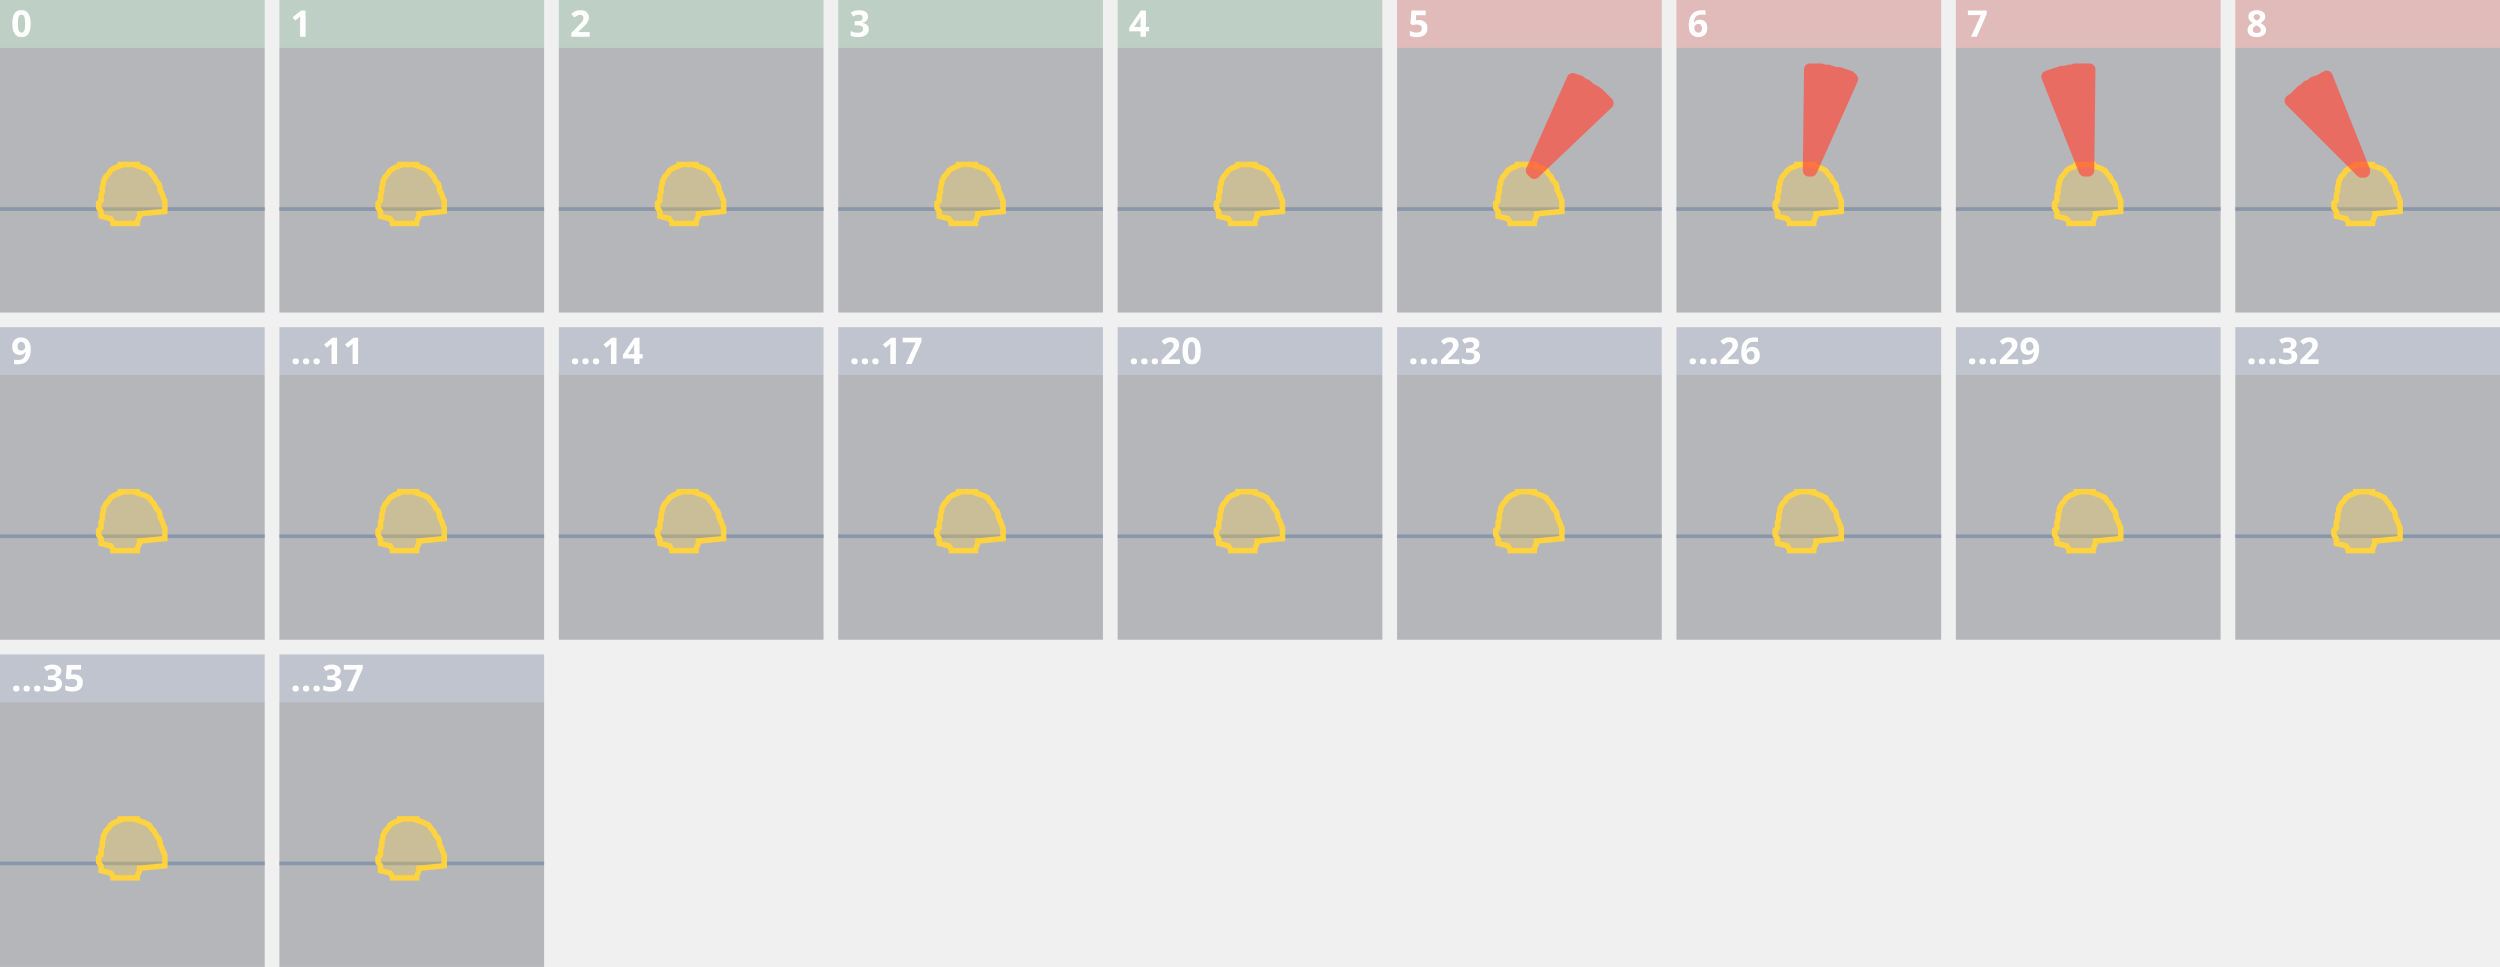
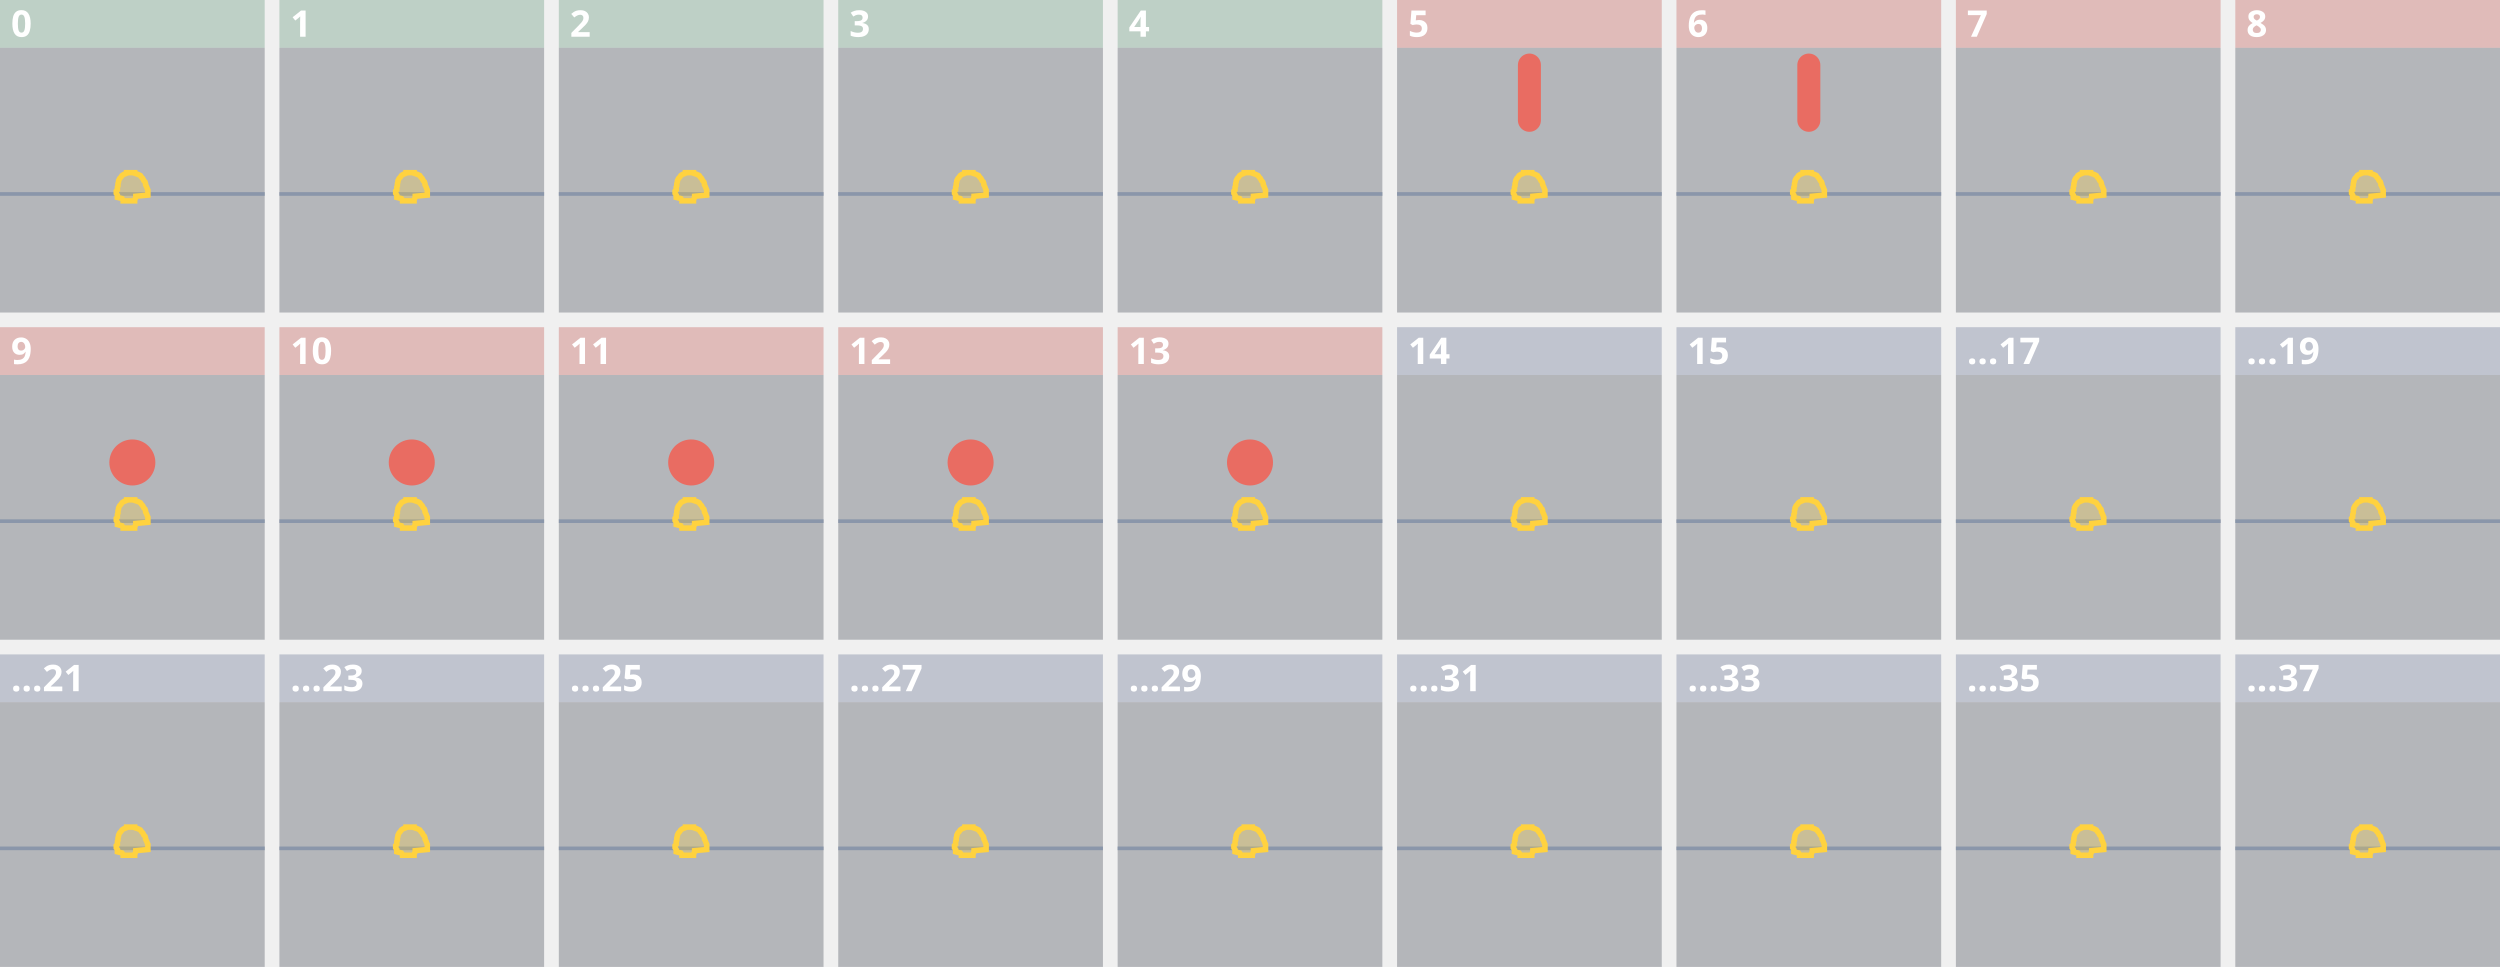
<svg xmlns="http://www.w3.org/2000/svg" viewBox="0 0 680 263" width="680" height="263">
-   <style>text{font:bold 10px sans-serif;fill:#ffffff}.k{fill:#1b2230}.g{stroke:#8a96aa;stroke-width:3.06}use{stroke-width:4.58;fill-opacity:.28}.u{stroke:#ffd23f;fill:#ffd23f}.v{stroke:#4ade80;fill:#4ade80;fill-opacity:.6}.a{stroke:#e879f9;fill:#e879f9}.o{stroke:#22d3ee;fill:#22d3ee;fill-opacity:.5}.H{color:#ff4d3d;fill:#ff4d3d;opacity:.7}.G{color:#3b9cff;fill:#3b9cff;opacity:.75}.S{color:#ffa630;fill:#ffa630;opacity:.75}.T{color:#ffa630;fill:none;stroke:#ffa630;stroke-width:6.11;stroke-dasharray:12.2}.P{color:#c49bff;fill:none;stroke:#c49bff;stroke-width:3.06;stroke-dasharray:9.2}</style>
+   <style>text{font:bold 10px sans-serif;fill:#ffffff}.k{fill:#1b2230}.g{stroke:#8a96aa;stroke-width:6.39}use{stroke-width:9.58;fill-opacity:.28}.u{stroke:#ffd23f;fill:#ffd23f}.v{stroke:#4ade80;fill:#4ade80;fill-opacity:.6}.a{stroke:#e879f9;fill:#e879f9}.o{stroke:#22d3ee;fill:#22d3ee;fill-opacity:.5}.H{color:#ff4d3d;fill:#ff4d3d;opacity:.7}.G{color:#3b9cff;fill:#3b9cff;opacity:.75}.S{color:#ffa630;fill:#ffa630;opacity:.75}.T{color:#ffa630;fill:none;stroke:#ffa630;stroke-width:12.78;stroke-dasharray:25.6}.P{color:#c49bff;fill:none;stroke:#c49bff;stroke-width:6.39;stroke-dasharray:19.2}</style>
  <defs>
    <path id="b0" d="M4 -13L-10 -13L-10 -12L-15 -10L-18 -8L-20 -5L-22 -3L-23 -1L-24 1L-24 3L-25 6L-25 8L-25 10L-26 12L-26 15L-26 17L-28 19L-28 21L-28 23L-26 26L-26 28L-26 30L-18 32L-16 35L-16 36L4 36L4 35L5 32L6 30L6 28L27 26L27 23L27 21L27 19L27 17L26 15L25 12L24 10L23 8L23 6L22 3L20 1L19 -1L18 -3L16 -5L14 -8L10 -10L4 -12Z" />
-     <rect id="K" x="-110" y="-110" width="220" height="220" class="k" />
+     <rect id="K" x="-230" y="-230" width="460" height="460" class="k" />
    <rect id="Ls" width="72" height="13" fill="#3f7d5a" />
    <rect id="La" width="72" height="13" fill="#b8332b" />
    <rect id="Le" width="72" height="13" fill="#46557a" />
  </defs>
  <use href="#Ls" x="0" y="0" />
  <text x="3" y="10">0</text>
-   <svg x="0" y="13" width="72" height="72" viewBox="-110 -110 220 220">
-     <use href="#K" />
-     <line x1="-110" y1="24" x2="110" y2="24" class="g" />
+   <svg x="0" y="13" width="72" height="72" viewBox="-230 -230 460 460">
+     <use href="#K" />
+     <line x1="-230" y1="24" x2="230" y2="24" class="g" />
    <use href="#b0" class="u" />
  </svg>
  <use href="#Ls" x="76" y="0" />
  <text x="79" y="10">1</text>
-   <svg x="76" y="13" width="72" height="72" viewBox="-110 -110 220 220">
-     <use href="#K" />
-     <line x1="-110" y1="24" x2="110" y2="24" class="g" />
+   <svg x="76" y="13" width="72" height="72" viewBox="-230 -230 460 460">
+     <use href="#K" />
+     <line x1="-230" y1="24" x2="230" y2="24" class="g" />
    <use href="#b0" class="u" />
  </svg>
  <use href="#Ls" x="152" y="0" />
  <text x="155" y="10">2</text>
-   <svg x="152" y="13" width="72" height="72" viewBox="-110 -110 220 220">
-     <use href="#K" />
-     <line x1="-110" y1="24" x2="110" y2="24" class="g" />
+   <svg x="152" y="13" width="72" height="72" viewBox="-230 -230 460 460">
+     <use href="#K" />
+     <line x1="-230" y1="24" x2="230" y2="24" class="g" />
    <use href="#b0" class="u" />
  </svg>
  <use href="#Ls" x="228" y="0" />
  <text x="231" y="10">3</text>
-   <svg x="228" y="13" width="72" height="72" viewBox="-110 -110 220 220">
-     <use href="#K" />
-     <line x1="-110" y1="24" x2="110" y2="24" class="g" />
+   <svg x="228" y="13" width="72" height="72" viewBox="-230 -230 460 460">
+     <use href="#K" />
+     <line x1="-230" y1="24" x2="230" y2="24" class="g" />
    <use href="#b0" class="u" />
  </svg>
  <use href="#Ls" x="304" y="0" />
  <text x="307" y="10">4</text>
-   <svg x="304" y="13" width="72" height="72" viewBox="-110 -110 220 220">
-     <use href="#K" />
-     <line x1="-110" y1="24" x2="110" y2="24" class="g" />
+   <svg x="304" y="13" width="72" height="72" viewBox="-230 -230 460 460">
+     <use href="#K" />
+     <line x1="-230" y1="24" x2="230" y2="24" class="g" />
    <use href="#b0" class="u" />
  </svg>
  <use href="#La" x="380" y="0" />
  <text x="383" y="10">5</text>
-   <svg x="380" y="13" width="72" height="72" viewBox="-110 -110 220 220">
-     <use href="#K" />
-     <line x1="-110" y1="24" x2="110" y2="24" class="g" />
-     <use href="#b0" class="u" />
-     <g class="H">
-       <path d="M36 -84L39 -83L42 -82L44 -80L47 -79L49 -77L52 -75L54 -74L57 -72L59 -70L61 -68L63 -66L65 -64L4 -6L4 -6L4 -7L4 -7L3 -7L3 -7L3 -7L3 -7L3 -7L3 -7L2 -8L2 -8L2 -8Z" stroke="currentColor" stroke-width="10" stroke-linejoin="round" />
+   <svg x="380" y="13" width="72" height="72" viewBox="-230 -230 460 460">
+     <use href="#K" />
+     <line x1="-230" y1="24" x2="230" y2="24" class="g" />
+     <use href="#b0" class="u" />
+     <g class="H">
+       <line x1="0" y1="-104" x2="0" y2="-200" stroke="currentColor" stroke-width="40" stroke-linecap="round" />
    </g>
  </svg>
  <use href="#La" x="456" y="0" />
  <text x="459" y="10">6</text>
-   <svg x="456" y="13" width="72" height="72" viewBox="-110 -110 220 220">
-     <use href="#K" />
-     <line x1="-110" y1="24" x2="110" y2="24" class="g" />
-     <use href="#b0" class="u" />
-     <g class="H">
-       <path d="M1 -92L4 -92L7 -92L10 -92L13 -91L16 -91L19 -90L22 -89L25 -89L28 -88L31 -87L34 -86L36 -84L2 -8L2 -8L2 -8L1 -8L1 -8L1 -8L1 -8L1 -8L1 -8L0 -8L0 -8L0 -8L0 -8Z" stroke="currentColor" stroke-width="10" stroke-linejoin="round" />
+   <svg x="456" y="13" width="72" height="72" viewBox="-230 -230 460 460">
+     <use href="#K" />
+     <line x1="-230" y1="24" x2="230" y2="24" class="g" />
+     <use href="#b0" class="u" />
+     <g class="H">
+       <line x1="0" y1="-104" x2="0" y2="-200" stroke="currentColor" stroke-width="40" stroke-linecap="round" />
    </g>
  </svg>
  <use href="#La" x="532" y="0" />
  <text x="535" y="10">7</text>
-   <svg x="532" y="13" width="72" height="72" viewBox="-110 -110 220 220">
-     <use href="#K" />
-     <line x1="-110" y1="24" x2="110" y2="24" class="g" />
-     <use href="#b0" class="u" />
-     <g class="H">
-       <path d="M-34 -86L-31 -87L-28 -88L-25 -89L-22 -90L-19 -90L-16 -91L-13 -91L-11 -92L-8 -92L-5 -92L-2 -92L1 -92L0 -8L0 -8L-1 -8L-1 -8L-1 -8L-1 -8L-1 -8L-2 -8L-2 -8L-2 -8L-2 -8L-2 -8L-3 -8Z" stroke="currentColor" stroke-width="10" stroke-linejoin="round" />
-     </g>
+   <svg x="532" y="13" width="72" height="72" viewBox="-230 -230 460 460">
+     <use href="#K" />
+     <line x1="-230" y1="24" x2="230" y2="24" class="g" />
+     <use href="#b0" class="u" />
  </svg>
  <use href="#La" x="608" y="0" />
  <text x="611" y="10">8</text>
-   <svg x="608" y="13" width="72" height="72" viewBox="-110 -110 220 220">
-     <use href="#K" />
-     <line x1="-110" y1="24" x2="110" y2="24" class="g" />
-     <use href="#b0" class="u" />
-     <g class="H">
-       <path d="M-64 -66L-61 -68L-59 -70L-57 -72L-55 -74L-52 -76L-50 -78L-47 -79L-45 -81L-42 -82L-39 -83L-36 -85L-34 -86L-3 -8L-3 -8L-3 -8L-3 -8L-3 -7L-4 -7L-4 -7L-4 -7L-4 -7L-4 -7L-4 -7L-4 -7L-5 -7Z" stroke="currentColor" stroke-width="10" stroke-linejoin="round" />
-     </g>
-   </svg>
-   <use href="#Le" x="0" y="89" />
+   <svg x="608" y="13" width="72" height="72" viewBox="-230 -230 460 460">
+     <use href="#K" />
+     <line x1="-230" y1="24" x2="230" y2="24" class="g" />
+     <use href="#b0" class="u" />
+   </svg>
+   <use href="#La" x="0" y="89" />
  <text x="3" y="99">9</text>
-   <svg x="0" y="102" width="72" height="72" viewBox="-110 -110 220 220">
-     <use href="#K" />
-     <line x1="-110" y1="24" x2="110" y2="24" class="g" />
-     <use href="#b0" class="u" />
-   </svg>
-   <use href="#Le" x="76" y="89" />
-   <text x="79" y="99">…11</text>
-   <svg x="76" y="102" width="72" height="72" viewBox="-110 -110 220 220">
-     <use href="#K" />
-     <line x1="-110" y1="24" x2="110" y2="24" class="g" />
-     <use href="#b0" class="u" />
-   </svg>
-   <use href="#Le" x="152" y="89" />
-   <text x="155" y="99">…14</text>
-   <svg x="152" y="102" width="72" height="72" viewBox="-110 -110 220 220">
-     <use href="#K" />
-     <line x1="-110" y1="24" x2="110" y2="24" class="g" />
-     <use href="#b0" class="u" />
-   </svg>
-   <use href="#Le" x="228" y="89" />
-   <text x="231" y="99">…17</text>
-   <svg x="228" y="102" width="72" height="72" viewBox="-110 -110 220 220">
-     <use href="#K" />
-     <line x1="-110" y1="24" x2="110" y2="24" class="g" />
-     <use href="#b0" class="u" />
-   </svg>
-   <use href="#Le" x="304" y="89" />
-   <text x="307" y="99">…20</text>
-   <svg x="304" y="102" width="72" height="72" viewBox="-110 -110 220 220">
-     <use href="#K" />
-     <line x1="-110" y1="24" x2="110" y2="24" class="g" />
-     <use href="#b0" class="u" />
+   <svg x="0" y="102" width="72" height="72" viewBox="-230 -230 460 460">
+     <use href="#K" />
+     <line x1="-230" y1="24" x2="230" y2="24" class="g" />
+     <use href="#b0" class="u" />
+     <g class="H">
+       <line x1="0" y1="-78" x2="0" y2="-78" stroke="currentColor" stroke-width="80" stroke-linecap="round" />
+     </g>
+   </svg>
+   <use href="#La" x="76" y="89" />
+   <text x="79" y="99">10</text>
+   <svg x="76" y="102" width="72" height="72" viewBox="-230 -230 460 460">
+     <use href="#K" />
+     <line x1="-230" y1="24" x2="230" y2="24" class="g" />
+     <use href="#b0" class="u" />
+     <g class="H">
+       <line x1="0" y1="-78" x2="0" y2="-78" stroke="currentColor" stroke-width="80" stroke-linecap="round" />
+     </g>
+   </svg>
+   <use href="#La" x="152" y="89" />
+   <text x="155" y="99">11</text>
+   <svg x="152" y="102" width="72" height="72" viewBox="-230 -230 460 460">
+     <use href="#K" />
+     <line x1="-230" y1="24" x2="230" y2="24" class="g" />
+     <use href="#b0" class="u" />
+     <g class="H">
+       <line x1="0" y1="-78" x2="0" y2="-78" stroke="currentColor" stroke-width="80" stroke-linecap="round" />
+     </g>
+   </svg>
+   <use href="#La" x="228" y="89" />
+   <text x="231" y="99">12</text>
+   <svg x="228" y="102" width="72" height="72" viewBox="-230 -230 460 460">
+     <use href="#K" />
+     <line x1="-230" y1="24" x2="230" y2="24" class="g" />
+     <use href="#b0" class="u" />
+     <g class="H">
+       <line x1="0" y1="-78" x2="0" y2="-78" stroke="currentColor" stroke-width="80" stroke-linecap="round" />
+     </g>
+   </svg>
+   <use href="#La" x="304" y="89" />
+   <text x="307" y="99">13</text>
+   <svg x="304" y="102" width="72" height="72" viewBox="-230 -230 460 460">
+     <use href="#K" />
+     <line x1="-230" y1="24" x2="230" y2="24" class="g" />
+     <use href="#b0" class="u" />
+     <g class="H">
+       <line x1="0" y1="-78" x2="0" y2="-78" stroke="currentColor" stroke-width="80" stroke-linecap="round" />
+     </g>
  </svg>
  <use href="#Le" x="380" y="89" />
-   <text x="383" y="99">…23</text>
-   <svg x="380" y="102" width="72" height="72" viewBox="-110 -110 220 220">
-     <use href="#K" />
-     <line x1="-110" y1="24" x2="110" y2="24" class="g" />
+   <text x="383" y="99">14</text>
+   <svg x="380" y="102" width="72" height="72" viewBox="-230 -230 460 460">
+     <use href="#K" />
+     <line x1="-230" y1="24" x2="230" y2="24" class="g" />
    <use href="#b0" class="u" />
  </svg>
  <use href="#Le" x="456" y="89" />
-   <text x="459" y="99">…26</text>
-   <svg x="456" y="102" width="72" height="72" viewBox="-110 -110 220 220">
-     <use href="#K" />
-     <line x1="-110" y1="24" x2="110" y2="24" class="g" />
+   <text x="459" y="99">15</text>
+   <svg x="456" y="102" width="72" height="72" viewBox="-230 -230 460 460">
+     <use href="#K" />
+     <line x1="-230" y1="24" x2="230" y2="24" class="g" />
    <use href="#b0" class="u" />
  </svg>
  <use href="#Le" x="532" y="89" />
-   <text x="535" y="99">…29</text>
-   <svg x="532" y="102" width="72" height="72" viewBox="-110 -110 220 220">
-     <use href="#K" />
-     <line x1="-110" y1="24" x2="110" y2="24" class="g" />
+   <text x="535" y="99">…17</text>
+   <svg x="532" y="102" width="72" height="72" viewBox="-230 -230 460 460">
+     <use href="#K" />
+     <line x1="-230" y1="24" x2="230" y2="24" class="g" />
    <use href="#b0" class="u" />
  </svg>
  <use href="#Le" x="608" y="89" />
-   <text x="611" y="99">…32</text>
-   <svg x="608" y="102" width="72" height="72" viewBox="-110 -110 220 220">
-     <use href="#K" />
-     <line x1="-110" y1="24" x2="110" y2="24" class="g" />
+   <text x="611" y="99">…19</text>
+   <svg x="608" y="102" width="72" height="72" viewBox="-230 -230 460 460">
+     <use href="#K" />
+     <line x1="-230" y1="24" x2="230" y2="24" class="g" />
    <use href="#b0" class="u" />
  </svg>
  <use href="#Le" x="0" y="178" />
-   <text x="3" y="188">…35</text>
-   <svg x="0" y="191" width="72" height="72" viewBox="-110 -110 220 220">
-     <use href="#K" />
-     <line x1="-110" y1="24" x2="110" y2="24" class="g" />
+   <text x="3" y="188">…21</text>
+   <svg x="0" y="191" width="72" height="72" viewBox="-230 -230 460 460">
+     <use href="#K" />
+     <line x1="-230" y1="24" x2="230" y2="24" class="g" />
    <use href="#b0" class="u" />
  </svg>
  <use href="#Le" x="76" y="178" />
-   <text x="79" y="188">…37</text>
-   <svg x="76" y="191" width="72" height="72" viewBox="-110 -110 220 220">
-     <use href="#K" />
-     <line x1="-110" y1="24" x2="110" y2="24" class="g" />
+   <text x="79" y="188">…23</text>
+   <svg x="76" y="191" width="72" height="72" viewBox="-230 -230 460 460">
+     <use href="#K" />
+     <line x1="-230" y1="24" x2="230" y2="24" class="g" />
+     <use href="#b0" class="u" />
+   </svg>
+   <use href="#Le" x="152" y="178" />
+   <text x="155" y="188">…25</text>
+   <svg x="152" y="191" width="72" height="72" viewBox="-230 -230 460 460">
+     <use href="#K" />
+     <line x1="-230" y1="24" x2="230" y2="24" class="g" />
+     <use href="#b0" class="u" />
+   </svg>
+   <use href="#Le" x="228" y="178" />
+   <text x="231" y="188">…27</text>
+   <svg x="228" y="191" width="72" height="72" viewBox="-230 -230 460 460">
+     <use href="#K" />
+     <line x1="-230" y1="24" x2="230" y2="24" class="g" />
+     <use href="#b0" class="u" />
+   </svg>
+   <use href="#Le" x="304" y="178" />
+   <text x="307" y="188">…29</text>
+   <svg x="304" y="191" width="72" height="72" viewBox="-230 -230 460 460">
+     <use href="#K" />
+     <line x1="-230" y1="24" x2="230" y2="24" class="g" />
+     <use href="#b0" class="u" />
+   </svg>
+   <use href="#Le" x="380" y="178" />
+   <text x="383" y="188">…31</text>
+   <svg x="380" y="191" width="72" height="72" viewBox="-230 -230 460 460">
+     <use href="#K" />
+     <line x1="-230" y1="24" x2="230" y2="24" class="g" />
+     <use href="#b0" class="u" />
+   </svg>
+   <use href="#Le" x="456" y="178" />
+   <text x="459" y="188">…33</text>
+   <svg x="456" y="191" width="72" height="72" viewBox="-230 -230 460 460">
+     <use href="#K" />
+     <line x1="-230" y1="24" x2="230" y2="24" class="g" />
+     <use href="#b0" class="u" />
+   </svg>
+   <use href="#Le" x="532" y="178" />
+   <text x="535" y="188">…35</text>
+   <svg x="532" y="191" width="72" height="72" viewBox="-230 -230 460 460">
+     <use href="#K" />
+     <line x1="-230" y1="24" x2="230" y2="24" class="g" />
+     <use href="#b0" class="u" />
+   </svg>
+   <use href="#Le" x="608" y="178" />
+   <text x="611" y="188">…37</text>
+   <svg x="608" y="191" width="72" height="72" viewBox="-230 -230 460 460">
+     <use href="#K" />
+     <line x1="-230" y1="24" x2="230" y2="24" class="g" />
    <use href="#b0" class="u" />
  </svg>
</svg>
